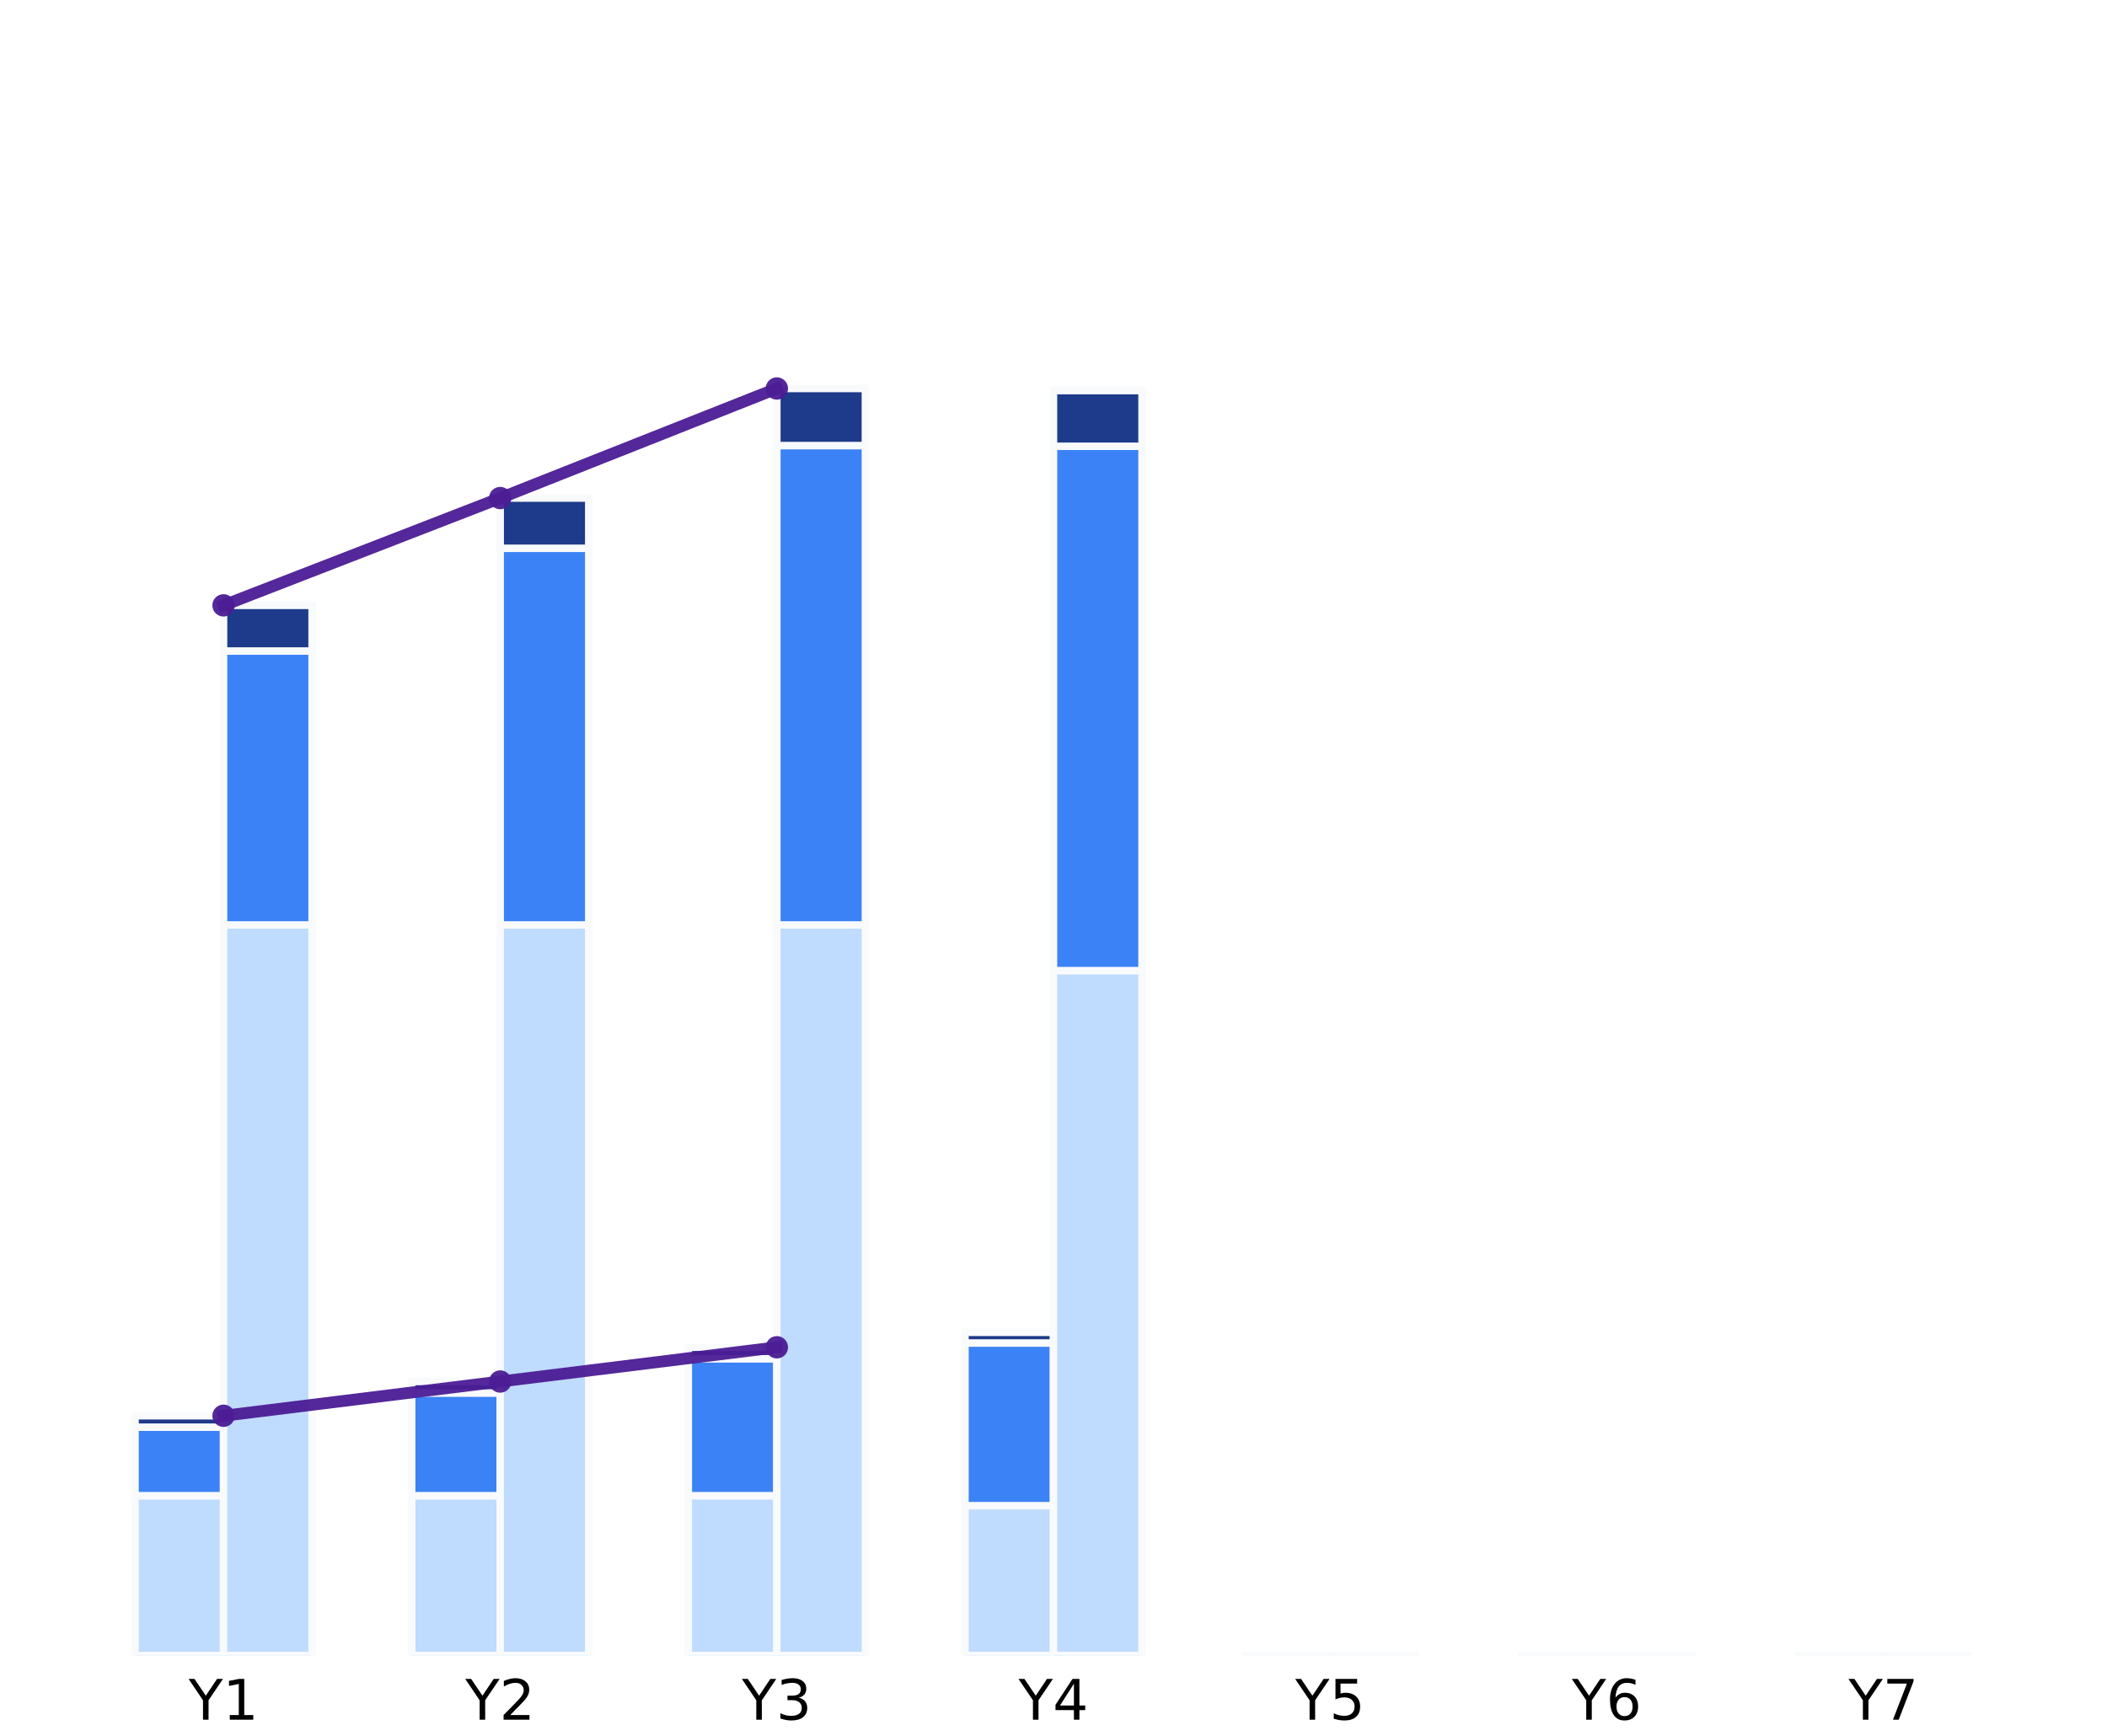
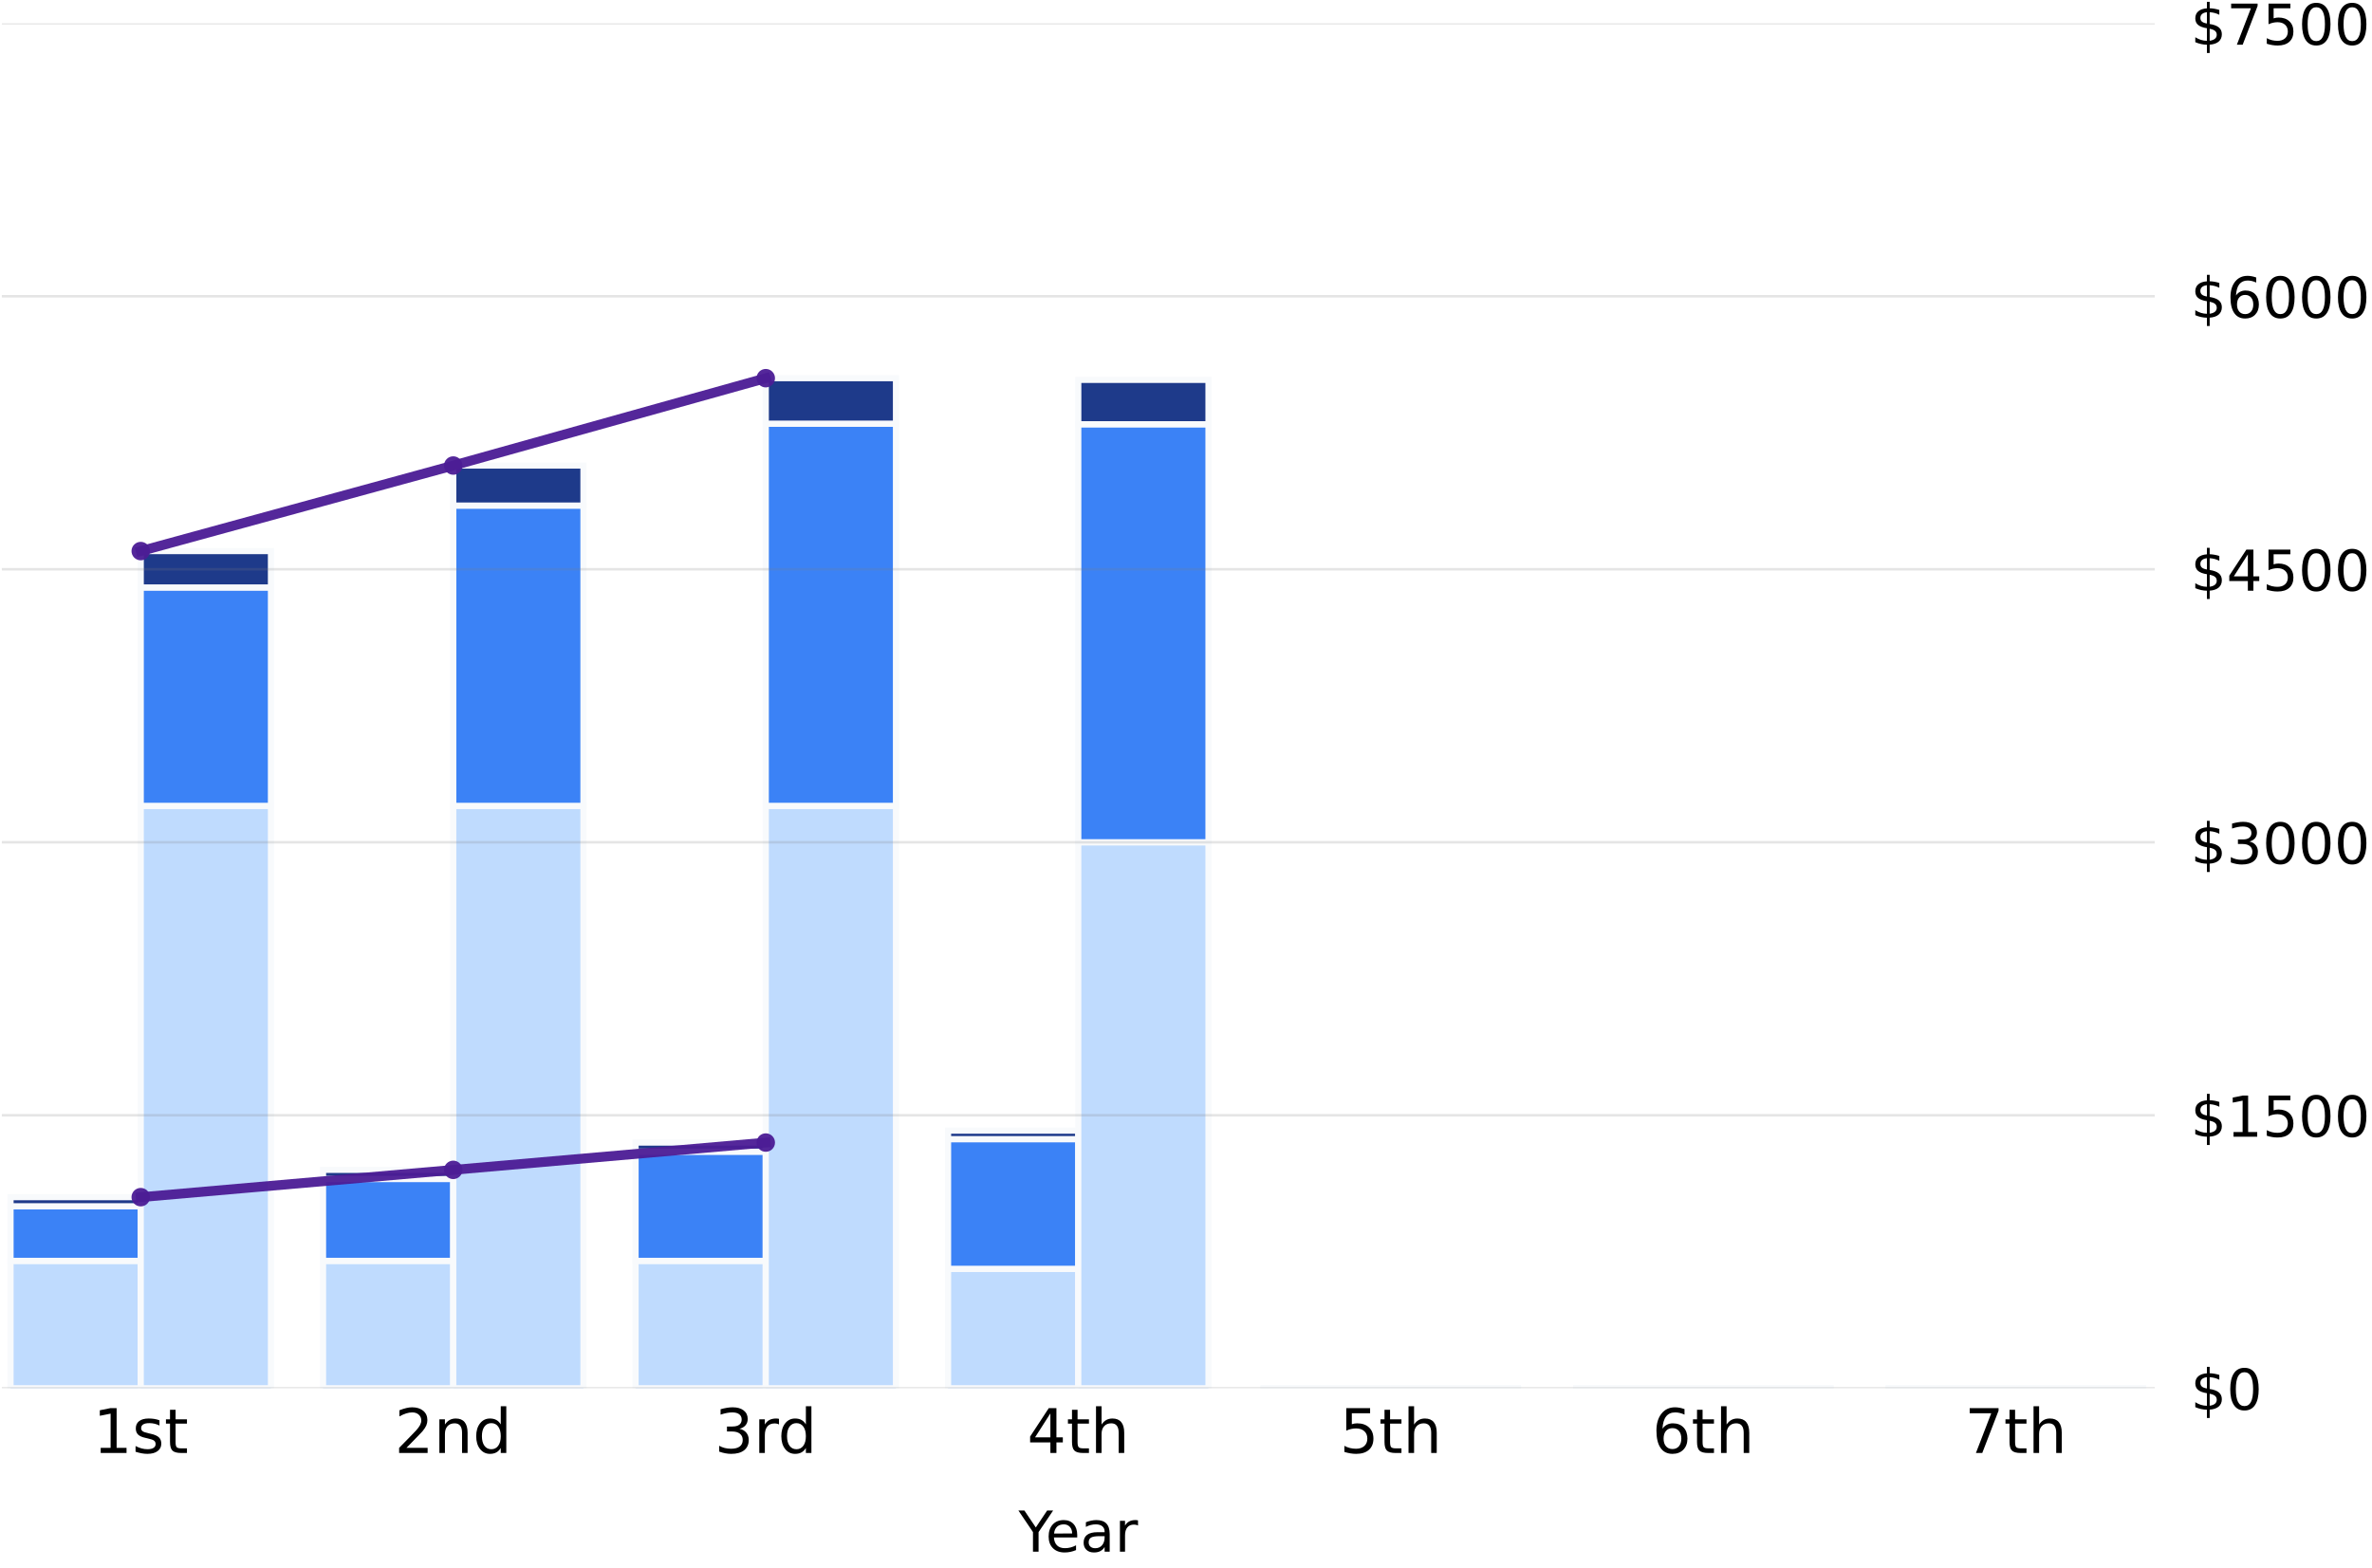
- <svg xmlns="http://www.w3.org/2000/svg" xmlns:xlink="http://www.w3.org/1999/xlink" width="339.12pt" height="279.332pt" viewBox="0 0 339.12 279.332" version="1.1">
+ <svg xmlns="http://www.w3.org/2000/svg" xmlns:xlink="http://www.w3.org/1999/xlink" width="462.33pt" height="305.512pt" viewBox="0 0 462.33 305.512" version="1.1">
  <defs>
    <style type="text/css">*{stroke-linejoin: round; stroke-linecap: butt}</style>
  </defs>
  <g id="figure_1">
    <g id="patch_1">
-       <path d="M 0 279.332  L 339.12 279.332  L 339.12 0  L 0 0  L 0 279.332  z " style="fill: none; opacity: 0" />
+       <path d="M 0 305.512  L 462.33 305.512  L 462.33 0  L 0 0  L 0 305.512  z " style="fill: none; opacity: 0" />
    </g>
    <g id="axes_1">
      <g id="patch_2">
-         <path d="M 0.36 266.472  L 338.76 266.472  L 338.76 0.36  L 0.36 0.36  L 0.36 266.472  z " style="fill: none" />
+         <path d="M 0.36 270.651  L 419.976 270.651  L 419.976 4.539  L 0.36 4.539  L 0.36 270.651  z " style="fill: none" />
      </g>
      <g id="patch_3">
-         <path d="M 21.733 266.472  L 35.981 266.472  L 35.981 240.75  L 21.733 240.75  z " clip-path="url(#ped8a9d45ea)" style="fill: #bfdbfe; stroke: #f8fafc; stroke-width: 1.2; stroke-linejoin: miter" />
+         <path d="M 2.052 270.651  L 27.432 270.651  L 27.432 245.814  L 2.052 245.814  z " clip-path="url(#p41ddb672c9)" style="fill: #bfdbfe; stroke: #f8fafc; stroke-width: 1.2; stroke-linejoin: miter" />
      </g>
      <g id="patch_4">
-         <path d="M 66.259 266.472  L 80.507 266.472  L 80.507 240.75  L 66.259 240.75  z " clip-path="url(#ped8a9d45ea)" style="fill: #bfdbfe; stroke: #f8fafc; stroke-width: 1.2; stroke-linejoin: miter" />
+         <path d="M 62.964 270.651  L 88.344 270.651  L 88.344 245.814  L 62.964 245.814  z " clip-path="url(#p41ddb672c9)" style="fill: #bfdbfe; stroke: #f8fafc; stroke-width: 1.2; stroke-linejoin: miter" />
      </g>
      <g id="patch_5">
-         <path d="M 110.785 266.472  L 125.034 266.472  L 125.034 240.75  L 110.785 240.75  z " clip-path="url(#ped8a9d45ea)" style="fill: #bfdbfe; stroke: #f8fafc; stroke-width: 1.2; stroke-linejoin: miter" />
+         <path d="M 123.876 270.651  L 149.256 270.651  L 149.256 245.814  L 123.876 245.814  z " clip-path="url(#p41ddb672c9)" style="fill: #bfdbfe; stroke: #f8fafc; stroke-width: 1.2; stroke-linejoin: miter" />
      </g>
      <g id="patch_6">
-         <path d="M 155.312 266.472  L 169.56 266.472  L 169.56 242.358  L 155.312 242.358  z " clip-path="url(#ped8a9d45ea)" style="fill: #bfdbfe; stroke: #f8fafc; stroke-width: 1.2; stroke-linejoin: miter" />
+         <path d="M 184.788 270.651  L 210.168 270.651  L 210.168 247.366  L 184.788 247.366  z " clip-path="url(#p41ddb672c9)" style="fill: #bfdbfe; stroke: #f8fafc; stroke-width: 1.2; stroke-linejoin: miter" />
      </g>
      <g id="patch_7">
-         <path d="M 199.838 266.472  L 214.086 266.472  L 214.086 266.472  L 199.838 266.472  z " clip-path="url(#ped8a9d45ea)" style="fill: #bfdbfe; stroke: #f8fafc; stroke-width: 1.2; stroke-linejoin: miter" />
+         <path d="M 245.7 270.651  L 271.08 270.651  L 271.08 270.651  L 245.7 270.651  z " clip-path="url(#p41ddb672c9)" style="fill: #bfdbfe; stroke: #f8fafc; stroke-width: 1.2; stroke-linejoin: miter" />
      </g>
      <g id="patch_8">
-         <path d="M 244.364 266.472  L 258.613 266.472  L 258.613 266.472  L 244.364 266.472  z " clip-path="url(#ped8a9d45ea)" style="fill: #bfdbfe; stroke: #f8fafc; stroke-width: 1.2; stroke-linejoin: miter" />
+         <path d="M 306.612 270.651  L 331.992 270.651  L 331.992 270.651  L 306.612 270.651  z " clip-path="url(#p41ddb672c9)" style="fill: #bfdbfe; stroke: #f8fafc; stroke-width: 1.2; stroke-linejoin: miter" />
      </g>
      <g id="patch_9">
-         <path d="M 288.891 266.472  L 303.139 266.472  L 303.139 266.472  L 288.891 266.472  z " clip-path="url(#ped8a9d45ea)" style="fill: #bfdbfe; stroke: #f8fafc; stroke-width: 1.2; stroke-linejoin: miter" />
+         <path d="M 367.524 270.651  L 392.904 270.651  L 392.904 270.651  L 367.524 270.651  z " clip-path="url(#p41ddb672c9)" style="fill: #bfdbfe; stroke: #f8fafc; stroke-width: 1.2; stroke-linejoin: miter" />
      </g>
      <g id="patch_10">
-         <path d="M 21.733 240.75  L 35.981 240.75  L 35.981 229.726  L 21.733 229.726  z " clip-path="url(#ped8a9d45ea)" style="fill: #3b82f6; stroke: #f8fafc; stroke-width: 1.2; stroke-linejoin: miter" />
+         <path d="M 2.052 245.814  L 27.432 245.814  L 27.432 235.17  L 2.052 235.17  z " clip-path="url(#p41ddb672c9)" style="fill: #3b82f6; stroke: #f8fafc; stroke-width: 1.2; stroke-linejoin: miter" />
      </g>
      <g id="patch_11">
-         <path d="M 66.259 240.75  L 80.507 240.75  L 80.507 224.215  L 66.259 224.215  z " clip-path="url(#ped8a9d45ea)" style="fill: #3b82f6; stroke: #f8fafc; stroke-width: 1.2; stroke-linejoin: miter" />
+         <path d="M 62.964 245.814  L 88.344 245.814  L 88.344 229.847  L 62.964 229.847  z " clip-path="url(#p41ddb672c9)" style="fill: #3b82f6; stroke: #f8fafc; stroke-width: 1.2; stroke-linejoin: miter" />
      </g>
      <g id="patch_12">
-         <path d="M 110.785 240.75  L 125.034 240.75  L 125.034 218.703  L 110.785 218.703  z " clip-path="url(#ped8a9d45ea)" style="fill: #3b82f6; stroke: #f8fafc; stroke-width: 1.2; stroke-linejoin: miter" />
+         <path d="M 123.876 245.814  L 149.256 245.814  L 149.256 224.525  L 123.876 224.525  z " clip-path="url(#p41ddb672c9)" style="fill: #3b82f6; stroke: #f8fafc; stroke-width: 1.2; stroke-linejoin: miter" />
      </g>
      <g id="patch_13">
-         <path d="M 155.312 242.358  L 169.56 242.358  L 169.56 216.176  L 155.312 216.176  z " clip-path="url(#ped8a9d45ea)" style="fill: #3b82f6; stroke: #f8fafc; stroke-width: 1.2; stroke-linejoin: miter" />
+         <path d="M 184.788 247.366  L 210.168 247.366  L 210.168 222.086  L 184.788 222.086  z " clip-path="url(#p41ddb672c9)" style="fill: #3b82f6; stroke: #f8fafc; stroke-width: 1.2; stroke-linejoin: miter" />
      </g>
      <g id="patch_14">
-         <path d="M 199.838 266.472  L 214.086 266.472  L 214.086 266.472  L 199.838 266.472  z " clip-path="url(#ped8a9d45ea)" style="fill: #3b82f6; stroke: #f8fafc; stroke-width: 1.2; stroke-linejoin: miter" />
+         <path d="M 245.7 270.651  L 271.08 270.651  L 271.08 270.651  L 245.7 270.651  z " clip-path="url(#p41ddb672c9)" style="fill: #3b82f6; stroke: #f8fafc; stroke-width: 1.2; stroke-linejoin: miter" />
      </g>
      <g id="patch_15">
-         <path d="M 244.364 266.472  L 258.613 266.472  L 258.613 266.472  L 244.364 266.472  z " clip-path="url(#ped8a9d45ea)" style="fill: #3b82f6; stroke: #f8fafc; stroke-width: 1.2; stroke-linejoin: miter" />
+         <path d="M 306.612 270.651  L 331.992 270.651  L 331.992 270.651  L 306.612 270.651  z " clip-path="url(#p41ddb672c9)" style="fill: #3b82f6; stroke: #f8fafc; stroke-width: 1.2; stroke-linejoin: miter" />
      </g>
      <g id="patch_16">
-         <path d="M 288.891 266.472  L 303.139 266.472  L 303.139 266.472  L 288.891 266.472  z " clip-path="url(#ped8a9d45ea)" style="fill: #3b82f6; stroke: #f8fafc; stroke-width: 1.2; stroke-linejoin: miter" />
+         <path d="M 367.524 270.651  L 392.904 270.651  L 392.904 270.651  L 367.524 270.651  z " clip-path="url(#p41ddb672c9)" style="fill: #3b82f6; stroke: #f8fafc; stroke-width: 1.2; stroke-linejoin: miter" />
      </g>
      <g id="patch_17">
-         <path d="M 21.733 229.726  L 35.981 229.726  L 35.981 227.889  L 21.733 227.889  z " clip-path="url(#ped8a9d45ea)" style="fill: #1e3a8a; stroke: #f8fafc; stroke-width: 1.2; stroke-linejoin: miter" />
+         <path d="M 2.052 235.17  L 27.432 235.17  L 27.432 233.395  L 2.052 233.395  z " clip-path="url(#p41ddb672c9)" style="fill: #1e3a8a; stroke: #f8fafc; stroke-width: 1.2; stroke-linejoin: miter" />
      </g>
      <g id="patch_18">
-         <path d="M 66.259 224.215  L 80.507 224.215  L 80.507 222.377  L 66.259 222.377  z " clip-path="url(#ped8a9d45ea)" style="fill: #1e3a8a; stroke: #f8fafc; stroke-width: 1.2; stroke-linejoin: miter" />
+         <path d="M 62.964 229.847  L 88.344 229.847  L 88.344 228.073  L 62.964 228.073  z " clip-path="url(#p41ddb672c9)" style="fill: #1e3a8a; stroke: #f8fafc; stroke-width: 1.2; stroke-linejoin: miter" />
      </g>
      <g id="patch_19">
-         <path d="M 110.785 218.703  L 125.034 218.703  L 125.034 216.865  L 110.785 216.865  z " clip-path="url(#ped8a9d45ea)" style="fill: #1e3a8a; stroke: #f8fafc; stroke-width: 1.2; stroke-linejoin: miter" />
+         <path d="M 123.876 224.525  L 149.256 224.525  L 149.256 222.751  L 123.876 222.751  z " clip-path="url(#p41ddb672c9)" style="fill: #1e3a8a; stroke: #f8fafc; stroke-width: 1.2; stroke-linejoin: miter" />
      </g>
      <g id="patch_20">
-         <path d="M 155.312 216.176  L 169.56 216.176  L 169.56 214.454  L 155.312 214.454  z " clip-path="url(#ped8a9d45ea)" style="fill: #1e3a8a; stroke: #f8fafc; stroke-width: 1.2; stroke-linejoin: miter" />
+         <path d="M 184.788 222.086  L 210.168 222.086  L 210.168 220.423  L 184.788 220.423  z " clip-path="url(#p41ddb672c9)" style="fill: #1e3a8a; stroke: #f8fafc; stroke-width: 1.2; stroke-linejoin: miter" />
      </g>
      <g id="patch_21">
-         <path d="M 199.838 266.472  L 214.086 266.472  L 214.086 266.472  L 199.838 266.472  z " clip-path="url(#ped8a9d45ea)" style="fill: #1e3a8a; stroke: #f8fafc; stroke-width: 1.2; stroke-linejoin: miter" />
+         <path d="M 245.7 270.651  L 271.08 270.651  L 271.08 270.651  L 245.7 270.651  z " clip-path="url(#p41ddb672c9)" style="fill: #1e3a8a; stroke: #f8fafc; stroke-width: 1.2; stroke-linejoin: miter" />
      </g>
      <g id="patch_22">
-         <path d="M 244.364 266.472  L 258.613 266.472  L 258.613 266.472  L 244.364 266.472  z " clip-path="url(#ped8a9d45ea)" style="fill: #1e3a8a; stroke: #f8fafc; stroke-width: 1.2; stroke-linejoin: miter" />
+         <path d="M 306.612 270.651  L 331.992 270.651  L 331.992 270.651  L 306.612 270.651  z " clip-path="url(#p41ddb672c9)" style="fill: #1e3a8a; stroke: #f8fafc; stroke-width: 1.2; stroke-linejoin: miter" />
      </g>
      <g id="patch_23">
-         <path d="M 288.891 266.472  L 303.139 266.472  L 303.139 266.472  L 288.891 266.472  z " clip-path="url(#ped8a9d45ea)" style="fill: #1e3a8a; stroke: #f8fafc; stroke-width: 1.2; stroke-linejoin: miter" />
+         <path d="M 367.524 270.651  L 392.904 270.651  L 392.904 270.651  L 367.524 270.651  z " clip-path="url(#p41ddb672c9)" style="fill: #1e3a8a; stroke: #f8fafc; stroke-width: 1.2; stroke-linejoin: miter" />
      </g>
      <g id="patch_24">
-         <path d="M 35.981 266.472  L 50.229 266.472  L 50.229 148.886  L 35.981 148.886  z " clip-path="url(#ped8a9d45ea)" style="fill: #bfdbfe; stroke: #f8fafc; stroke-width: 1.2; stroke-linejoin: miter" />
+         <path d="M 27.432 270.651  L 52.812 270.651  L 52.812 157.11  L 27.432 157.11  z " clip-path="url(#p41ddb672c9)" style="fill: #bfdbfe; stroke: #f8fafc; stroke-width: 1.2; stroke-linejoin: miter" />
      </g>
      <g id="patch_25">
-         <path d="M 80.507 266.472  L 94.756 266.472  L 94.756 148.886  L 80.507 148.886  z " clip-path="url(#ped8a9d45ea)" style="fill: #bfdbfe; stroke: #f8fafc; stroke-width: 1.2; stroke-linejoin: miter" />
+         <path d="M 88.344 270.651  L 113.724 270.651  L 113.724 157.11  L 88.344 157.11  z " clip-path="url(#p41ddb672c9)" style="fill: #bfdbfe; stroke: #f8fafc; stroke-width: 1.2; stroke-linejoin: miter" />
      </g>
      <g id="patch_26">
-         <path d="M 125.034 266.472  L 139.282 266.472  L 139.282 148.886  L 125.034 148.886  z " clip-path="url(#ped8a9d45ea)" style="fill: #bfdbfe; stroke: #f8fafc; stroke-width: 1.2; stroke-linejoin: miter" />
+         <path d="M 149.256 270.651  L 174.636 270.651  L 174.636 157.11  L 149.256 157.11  z " clip-path="url(#p41ddb672c9)" style="fill: #bfdbfe; stroke: #f8fafc; stroke-width: 1.2; stroke-linejoin: miter" />
      </g>
      <g id="patch_27">
-         <path d="M 169.56 266.472  L 183.808 266.472  L 183.808 156.235  L 169.56 156.235  z " clip-path="url(#ped8a9d45ea)" style="fill: #bfdbfe; stroke: #f8fafc; stroke-width: 1.2; stroke-linejoin: miter" />
+         <path d="M 210.168 270.651  L 235.548 270.651  L 235.548 164.206  L 210.168 164.206  z " clip-path="url(#p41ddb672c9)" style="fill: #bfdbfe; stroke: #f8fafc; stroke-width: 1.2; stroke-linejoin: miter" />
      </g>
      <g id="patch_28">
-         <path d="M 214.086 266.472  L 228.335 266.472  L 228.335 266.472  L 214.086 266.472  z " clip-path="url(#ped8a9d45ea)" style="fill: #bfdbfe; stroke: #f8fafc; stroke-width: 1.2; stroke-linejoin: miter" />
+         <path d="M 271.08 270.651  L 296.46 270.651  L 296.46 270.651  L 271.08 270.651  z " clip-path="url(#p41ddb672c9)" style="fill: #bfdbfe; stroke: #f8fafc; stroke-width: 1.2; stroke-linejoin: miter" />
      </g>
      <g id="patch_29">
-         <path d="M 258.613 266.472  L 272.861 266.472  L 272.861 266.472  L 258.613 266.472  z " clip-path="url(#ped8a9d45ea)" style="fill: #bfdbfe; stroke: #f8fafc; stroke-width: 1.2; stroke-linejoin: miter" />
+         <path d="M 331.992 270.651  L 357.372 270.651  L 357.372 270.651  L 331.992 270.651  z " clip-path="url(#p41ddb672c9)" style="fill: #bfdbfe; stroke: #f8fafc; stroke-width: 1.2; stroke-linejoin: miter" />
      </g>
      <g id="patch_30">
-         <path d="M 303.139 266.472  L 317.387 266.472  L 317.387 266.472  L 303.139 266.472  z " clip-path="url(#ped8a9d45ea)" style="fill: #bfdbfe; stroke: #f8fafc; stroke-width: 1.2; stroke-linejoin: miter" />
+         <path d="M 392.904 270.651  L 418.284 270.651  L 418.284 270.651  L 392.904 270.651  z " clip-path="url(#p41ddb672c9)" style="fill: #bfdbfe; stroke: #f8fafc; stroke-width: 1.2; stroke-linejoin: miter" />
      </g>
      <g id="patch_31">
-         <path d="M 35.981 148.886  L 50.229 148.886  L 50.229 104.791  L 35.981 104.791  z " clip-path="url(#ped8a9d45ea)" style="fill: #3b82f6; stroke: #f8fafc; stroke-width: 1.2; stroke-linejoin: miter" />
+         <path d="M 27.432 157.11  L 52.812 157.11  L 52.812 114.532  L 27.432 114.532  z " clip-path="url(#p41ddb672c9)" style="fill: #3b82f6; stroke: #f8fafc; stroke-width: 1.2; stroke-linejoin: miter" />
      </g>
      <g id="patch_32">
-         <path d="M 80.507 148.886  L 94.756 148.886  L 94.756 88.256  L 80.507 88.256  z " clip-path="url(#ped8a9d45ea)" style="fill: #3b82f6; stroke: #f8fafc; stroke-width: 1.2; stroke-linejoin: miter" />
+         <path d="M 88.344 157.11  L 113.724 157.11  L 113.724 98.565  L 88.344 98.565  z " clip-path="url(#p41ddb672c9)" style="fill: #3b82f6; stroke: #f8fafc; stroke-width: 1.2; stroke-linejoin: miter" />
      </g>
      <g id="patch_33">
-         <path d="M 125.034 148.886  L 139.282 148.886  L 139.282 71.72  L 125.034 71.72  z " clip-path="url(#ped8a9d45ea)" style="fill: #3b82f6; stroke: #f8fafc; stroke-width: 1.2; stroke-linejoin: miter" />
+         <path d="M 149.256 157.11  L 174.636 157.11  L 174.636 82.599  L 149.256 82.599  z " clip-path="url(#p41ddb672c9)" style="fill: #3b82f6; stroke: #f8fafc; stroke-width: 1.2; stroke-linejoin: miter" />
      </g>
      <g id="patch_34">
-         <path d="M 169.56 156.235  L 183.808 156.235  L 183.808 71.835  L 169.56 71.835  z " clip-path="url(#ped8a9d45ea)" style="fill: #3b82f6; stroke: #f8fafc; stroke-width: 1.2; stroke-linejoin: miter" />
+         <path d="M 210.168 164.206  L 235.548 164.206  L 235.548 82.71  L 210.168 82.71  z " clip-path="url(#p41ddb672c9)" style="fill: #3b82f6; stroke: #f8fafc; stroke-width: 1.2; stroke-linejoin: miter" />
      </g>
      <g id="patch_35">
-         <path d="M 214.086 266.472  L 228.335 266.472  L 228.335 266.472  L 214.086 266.472  z " clip-path="url(#ped8a9d45ea)" style="fill: #3b82f6; stroke: #f8fafc; stroke-width: 1.2; stroke-linejoin: miter" />
+         <path d="M 271.08 270.651  L 296.46 270.651  L 296.46 270.651  L 271.08 270.651  z " clip-path="url(#p41ddb672c9)" style="fill: #3b82f6; stroke: #f8fafc; stroke-width: 1.2; stroke-linejoin: miter" />
      </g>
      <g id="patch_36">
-         <path d="M 258.613 266.472  L 272.861 266.472  L 272.861 266.472  L 258.613 266.472  z " clip-path="url(#ped8a9d45ea)" style="fill: #3b82f6; stroke: #f8fafc; stroke-width: 1.2; stroke-linejoin: miter" />
+         <path d="M 331.992 270.651  L 357.372 270.651  L 357.372 270.651  L 331.992 270.651  z " clip-path="url(#p41ddb672c9)" style="fill: #3b82f6; stroke: #f8fafc; stroke-width: 1.2; stroke-linejoin: miter" />
      </g>
      <g id="patch_37">
-         <path d="M 303.139 266.472  L 317.387 266.472  L 317.387 266.472  L 303.139 266.472  z " clip-path="url(#ped8a9d45ea)" style="fill: #3b82f6; stroke: #f8fafc; stroke-width: 1.2; stroke-linejoin: miter" />
+         <path d="M 392.904 270.651  L 418.284 270.651  L 418.284 270.651  L 392.904 270.651  z " clip-path="url(#p41ddb672c9)" style="fill: #3b82f6; stroke: #f8fafc; stroke-width: 1.2; stroke-linejoin: miter" />
      </g>
      <g id="patch_38">
-         <path d="M 35.981 104.791  L 50.229 104.791  L 50.229 97.442  L 35.981 97.442  z " clip-path="url(#ped8a9d45ea)" style="fill: #1e3a8a; stroke: #f8fafc; stroke-width: 1.2; stroke-linejoin: miter" />
+         <path d="M 27.432 114.532  L 52.812 114.532  L 52.812 107.436  L 27.432 107.436  z " clip-path="url(#p41ddb672c9)" style="fill: #1e3a8a; stroke: #f8fafc; stroke-width: 1.2; stroke-linejoin: miter" />
      </g>
      <g id="patch_39">
-         <path d="M 80.507 88.256  L 94.756 88.256  L 94.756 80.172  L 80.507 80.172  z " clip-path="url(#ped8a9d45ea)" style="fill: #1e3a8a; stroke: #f8fafc; stroke-width: 1.2; stroke-linejoin: miter" />
+         <path d="M 88.344 98.565  L 113.724 98.565  L 113.724 90.759  L 88.344 90.759  z " clip-path="url(#p41ddb672c9)" style="fill: #1e3a8a; stroke: #f8fafc; stroke-width: 1.2; stroke-linejoin: miter" />
      </g>
      <g id="patch_40">
-         <path d="M 125.034 71.72  L 139.282 71.72  L 139.282 62.534  L 125.034 62.534  z " clip-path="url(#ped8a9d45ea)" style="fill: #1e3a8a; stroke: #f8fafc; stroke-width: 1.2; stroke-linejoin: miter" />
+         <path d="M 149.256 82.599  L 174.636 82.599  L 174.636 73.728  L 149.256 73.728  z " clip-path="url(#p41ddb672c9)" style="fill: #1e3a8a; stroke: #f8fafc; stroke-width: 1.2; stroke-linejoin: miter" />
      </g>
      <g id="patch_41">
-         <path d="M 169.56 71.835  L 183.808 71.835  L 183.808 62.878  L 169.56 62.878  z " clip-path="url(#ped8a9d45ea)" style="fill: #1e3a8a; stroke: #f8fafc; stroke-width: 1.2; stroke-linejoin: miter" />
+         <path d="M 210.168 82.71  L 235.548 82.71  L 235.548 74.061  L 210.168 74.061  z " clip-path="url(#p41ddb672c9)" style="fill: #1e3a8a; stroke: #f8fafc; stroke-width: 1.2; stroke-linejoin: miter" />
      </g>
      <g id="patch_42">
-         <path d="M 214.086 266.472  L 228.335 266.472  L 228.335 266.472  L 214.086 266.472  z " clip-path="url(#ped8a9d45ea)" style="fill: #1e3a8a; stroke: #f8fafc; stroke-width: 1.2; stroke-linejoin: miter" />
+         <path d="M 271.08 270.651  L 296.46 270.651  L 296.46 270.651  L 271.08 270.651  z " clip-path="url(#p41ddb672c9)" style="fill: #1e3a8a; stroke: #f8fafc; stroke-width: 1.2; stroke-linejoin: miter" />
      </g>
      <g id="patch_43">
-         <path d="M 258.613 266.472  L 272.861 266.472  L 272.861 266.472  L 258.613 266.472  z " clip-path="url(#ped8a9d45ea)" style="fill: #1e3a8a; stroke: #f8fafc; stroke-width: 1.2; stroke-linejoin: miter" />
+         <path d="M 331.992 270.651  L 357.372 270.651  L 357.372 270.651  L 331.992 270.651  z " clip-path="url(#p41ddb672c9)" style="fill: #1e3a8a; stroke: #f8fafc; stroke-width: 1.2; stroke-linejoin: miter" />
      </g>
      <g id="patch_44">
-         <path d="M 303.139 266.472  L 317.387 266.472  L 317.387 266.472  L 303.139 266.472  z " clip-path="url(#ped8a9d45ea)" style="fill: #1e3a8a; stroke: #f8fafc; stroke-width: 1.2; stroke-linejoin: miter" />
+         <path d="M 392.904 270.651  L 418.284 270.651  L 418.284 270.651  L 392.904 270.651  z " clip-path="url(#p41ddb672c9)" style="fill: #1e3a8a; stroke: #f8fafc; stroke-width: 1.2; stroke-linejoin: miter" />
      </g>
      <g id="matplotlib.axis_1">
        <g id="xtick_1">
          <g id="line2d_1" />
          <g id="text_1">
-             <g transform="translate(30.36941 276.8099) scale(0.09 -0.09)">
-               <defs>
-                 <path id="DejaVuSans-3c" d="M -13 4666  L 666 4666  L 1959 2747  L 3244 4666  L 3922 4666  L 2272 2222  L 2272 0  L 1638 0  L 1638 2222  L -13 4666  z " transform="scale(0.015625)" />
+             <g transform="translate(18.13669 283.2683) scale(0.12 -0.12)">
+               <defs>
                <path id="DejaVuSans-14" d="M 794 531  L 1825 531  L 1825 4091  L 703 3866  L 703 4441  L 1819 4666  L 2450 4666  L 2450 531  L 3481 531  L 3481 0  L 794 0  L 794 531  z " transform="scale(0.015625)" />
-               </defs>
-               <use xlink:href="#DejaVuSans-3c" />
-               <use xlink:href="#DejaVuSans-14" transform="translate(61.07812 0)" />
+                 <path id="DejaVuSans-56" d="M 2834 3397  L 2834 2853  Q 2591 2978 2328 3040  Q 2066 3103 1784 3103  Q 1356 3103 1142 2972  Q 928 2841 928 2578  Q 928 2378 1081 2264  Q 1234 2150 1697 2047  L 1894 2003  Q 2506 1872 2764 1633  Q 3022 1394 3022 966  Q 3022 478 2636 193  Q 2250 -91 1575 -91  Q 1294 -91 989 -36  Q 684 19 347 128  L 347 722  Q 666 556 975 473  Q 1284 391 1588 391  Q 1994 391 2212 530  Q 2431 669 2431 922  Q 2431 1156 2273 1281  Q 2116 1406 1581 1522  L 1381 1569  Q 847 1681 609 1914  Q 372 2147 372 2553  Q 372 3047 722 3315  Q 1072 3584 1716 3584  Q 2034 3584 2315 3537  Q 2597 3491 2834 3397  z " transform="scale(0.015625)" />
+                 <path id="DejaVuSans-57" d="M 1172 4494  L 1172 3500  L 2356 3500  L 2356 3053  L 1172 3053  L 1172 1153  Q 1172 725 1289 603  Q 1406 481 1766 481  L 2356 481  L 2356 0  L 1766 0  Q 1100 0 847 248  Q 594 497 594 1153  L 594 3053  L 172 3053  L 172 3500  L 594 3500  L 594 4494  L 1172 4494  z " transform="scale(0.015625)" />
+               </defs>
+               <use xlink:href="#DejaVuSans-14" />
+               <use xlink:href="#DejaVuSans-56" transform="translate(63.625 0)" />
+               <use xlink:href="#DejaVuSans-57" transform="translate(115.7188 0)" />
            </g>
          </g>
        </g>
        <g id="xtick_2">
          <g id="line2d_2" />
          <g id="text_2">
-             <g transform="translate(74.89573 276.8099) scale(0.09 -0.09)">
+             <g transform="translate(76.91494 283.2693) scale(0.12 -0.12)">
              <defs>
                <path id="DejaVuSans-15" d="M 1228 531  L 3431 531  L 3431 0  L 469 0  L 469 531  Q 828 903 1448 1529  Q 2069 2156 2228 2338  Q 2531 2678 2651 2914  Q 2772 3150 2772 3378  Q 2772 3750 2511 3984  Q 2250 4219 1831 4219  Q 1534 4219 1204 4116  Q 875 4013 500 3803  L 500 4441  Q 881 4594 1212 4672  Q 1544 4750 1819 4750  Q 2544 4750 2975 4387  Q 3406 4025 3406 3419  Q 3406 3131 3298 2873  Q 3191 2616 2906 2266  Q 2828 2175 2409 1742  Q 1991 1309 1228 531  z " transform="scale(0.015625)" />
-               </defs>
-               <use xlink:href="#DejaVuSans-3c" />
-               <use xlink:href="#DejaVuSans-15" transform="translate(61.07812 0)" />
+                 <path id="DejaVuSans-51" d="M 3513 2113  L 3513 0  L 2938 0  L 2938 2094  Q 2938 2591 2744 2837  Q 2550 3084 2163 3084  Q 1697 3084 1428 2787  Q 1159 2491 1159 1978  L 1159 0  L 581 0  L 581 3500  L 1159 3500  L 1159 2956  Q 1366 3272 1645 3428  Q 1925 3584 2291 3584  Q 2894 3584 3203 3211  Q 3513 2838 3513 2113  z " transform="scale(0.015625)" />
+                 <path id="DejaVuSans-47" d="M 2906 2969  L 2906 4863  L 3481 4863  L 3481 0  L 2906 0  L 2906 525  Q 2725 213 2448 61  Q 2172 -91 1784 -91  Q 1150 -91 751 415  Q 353 922 353 1747  Q 353 2572 751 3078  Q 1150 3584 1784 3584  Q 2172 3584 2448 3432  Q 2725 3281 2906 2969  z M 947 1747  Q 947 1113 1208 752  Q 1469 391 1925 391  Q 2381 391 2643 752  Q 2906 1113 2906 1747  Q 2906 2381 2643 2742  Q 2381 3103 1925 3103  Q 1469 3103 1208 2742  Q 947 2381 947 1747  z " transform="scale(0.015625)" />
+               </defs>
+               <use xlink:href="#DejaVuSans-15" />
+               <use xlink:href="#DejaVuSans-51" transform="translate(63.625 0)" />
+               <use xlink:href="#DejaVuSans-47" transform="translate(127 0)" />
            </g>
          </g>
        </g>
        <g id="xtick_3">
          <g id="line2d_3" />
          <g id="text_3">
-             <g transform="translate(119.422 276.8099) scale(0.09 -0.09)">
+             <g transform="translate(139.2679 283.2693) scale(0.12 -0.12)">
              <defs>
                <path id="DejaVuSans-16" d="M 2597 2516  Q 3050 2419 3304 2112  Q 3559 1806 3559 1356  Q 3559 666 3084 287  Q 2609 -91 1734 -91  Q 1441 -91 1130 -33  Q 819 25 488 141  L 488 750  Q 750 597 1062 519  Q 1375 441 1716 441  Q 2309 441 2620 675  Q 2931 909 2931 1356  Q 2931 1769 2642 2001  Q 2353 2234 1838 2234  L 1294 2234  L 1294 2753  L 1863 2753  Q 2328 2753 2575 2939  Q 2822 3125 2822 3475  Q 2822 3834 2567 4026  Q 2313 4219 1838 4219  Q 1578 4219 1281 4162  Q 984 4106 628 3988  L 628 4550  Q 988 4650 1302 4700  Q 1616 4750 1894 4750  Q 2613 4750 3031 4423  Q 3450 4097 3450 3541  Q 3450 3153 3228 2886  Q 3006 2619 2597 2516  z " transform="scale(0.015625)" />
-               </defs>
-               <use xlink:href="#DejaVuSans-3c" />
-               <use xlink:href="#DejaVuSans-16" transform="translate(61.07812 0)" />
+                 <path id="DejaVuSans-55" d="M 2631 2963  Q 2534 3019 2420 3045  Q 2306 3072 2169 3072  Q 1681 3072 1420 2755  Q 1159 2438 1159 1844  L 1159 0  L 581 0  L 581 3500  L 1159 3500  L 1159 2956  Q 1341 3275 1631 3429  Q 1922 3584 2338 3584  Q 2397 3584 2469 3576  Q 2541 3569 2628 3553  L 2631 2963  z " transform="scale(0.015625)" />
+               </defs>
+               <use xlink:href="#DejaVuSans-16" />
+               <use xlink:href="#DejaVuSans-55" transform="translate(63.625 0)" />
+               <use xlink:href="#DejaVuSans-47" transform="translate(102.9844 0)" />
            </g>
          </g>
        </g>
        <g id="xtick_4">
          <g id="line2d_4" />
          <g id="text_4">
-             <g transform="translate(163.9484 276.8099) scale(0.09 -0.09)">
+             <g transform="translate(200.1958 283.2693) scale(0.12 -0.12)">
              <defs>
                <path id="DejaVuSans-17" d="M 2419 4116  L 825 1625  L 2419 1625  L 2419 4116  z M 2253 4666  L 3047 4666  L 3047 1625  L 3713 1625  L 3713 1100  L 3047 1100  L 3047 0  L 2419 0  L 2419 1100  L 313 1100  L 313 1709  L 2253 4666  z " transform="scale(0.015625)" />
-               </defs>
-               <use xlink:href="#DejaVuSans-3c" />
-               <use xlink:href="#DejaVuSans-17" transform="translate(61.07812 0)" />
+                 <path id="DejaVuSans-4b" d="M 3513 2113  L 3513 0  L 2938 0  L 2938 2094  Q 2938 2591 2744 2837  Q 2550 3084 2163 3084  Q 1697 3084 1428 2787  Q 1159 2491 1159 1978  L 1159 0  L 581 0  L 581 4863  L 1159 4863  L 1159 2956  Q 1366 3272 1645 3428  Q 1925 3584 2291 3584  Q 2894 3584 3203 3211  Q 3513 2838 3513 2113  z " transform="scale(0.015625)" />
+               </defs>
+               <use xlink:href="#DejaVuSans-17" />
+               <use xlink:href="#DejaVuSans-57" transform="translate(63.625 0)" />
+               <use xlink:href="#DejaVuSans-4b" transform="translate(102.8281 0)" />
            </g>
          </g>
        </g>
        <g id="xtick_5">
          <g id="line2d_5" />
          <g id="text_5">
-             <g transform="translate(208.4747 276.8099) scale(0.09 -0.09)">
+             <g transform="translate(261.1078 283.2693) scale(0.12 -0.12)">
              <defs>
                <path id="DejaVuSans-18" d="M 691 4666  L 3169 4666  L 3169 4134  L 1269 4134  L 1269 2991  Q 1406 3038 1543 3061  Q 1681 3084 1819 3084  Q 2600 3084 3056 2656  Q 3513 2228 3513 1497  Q 3513 744 3044 326  Q 2575 -91 1722 -91  Q 1428 -91 1123 -41  Q 819 9 494 109  L 494 744  Q 775 591 1075 516  Q 1375 441 1709 441  Q 2250 441 2565 725  Q 2881 1009 2881 1497  Q 2881 1984 2565 2268  Q 2250 2553 1709 2553  Q 1456 2553 1204 2497  Q 953 2441 691 2322  L 691 4666  z " transform="scale(0.015625)" />
              </defs>
-               <use xlink:href="#DejaVuSans-3c" />
-               <use xlink:href="#DejaVuSans-18" transform="translate(61.07812 0)" />
+               <use xlink:href="#DejaVuSans-18" />
+               <use xlink:href="#DejaVuSans-57" transform="translate(63.625 0)" />
+               <use xlink:href="#DejaVuSans-4b" transform="translate(102.8281 0)" />
            </g>
          </g>
        </g>
        <g id="xtick_6">
          <g id="line2d_6" />
          <g id="text_6">
-             <g transform="translate(253.001 276.8099) scale(0.09 -0.09)">
+             <g transform="translate(322.0198 283.2693) scale(0.12 -0.12)">
              <defs>
                <path id="DejaVuSans-19" d="M 2113 2584  Q 1688 2584 1439 2293  Q 1191 2003 1191 1497  Q 1191 994 1439 701  Q 1688 409 2113 409  Q 2538 409 2786 701  Q 3034 994 3034 1497  Q 3034 2003 2786 2293  Q 2538 2584 2113 2584  z M 3366 4563  L 3366 3988  Q 3128 4100 2886 4159  Q 2644 4219 2406 4219  Q 1781 4219 1451 3797  Q 1122 3375 1075 2522  Q 1259 2794 1537 2939  Q 1816 3084 2150 3084  Q 2853 3084 3261 2657  Q 3669 2231 3669 1497  Q 3669 778 3244 343  Q 2819 -91 2113 -91  Q 1303 -91 875 529  Q 447 1150 447 2328  Q 447 3434 972 4092  Q 1497 4750 2381 4750  Q 2619 4750 2861 4703  Q 3103 4656 3366 4563  z " transform="scale(0.015625)" />
              </defs>
-               <use xlink:href="#DejaVuSans-3c" />
-               <use xlink:href="#DejaVuSans-19" transform="translate(61.07812 0)" />
+               <use xlink:href="#DejaVuSans-19" />
+               <use xlink:href="#DejaVuSans-57" transform="translate(63.625 0)" />
+               <use xlink:href="#DejaVuSans-4b" transform="translate(102.8281 0)" />
            </g>
          </g>
        </g>
        <g id="xtick_7">
          <g id="line2d_7" />
          <g id="text_7">
-             <g transform="translate(297.5273 276.8099) scale(0.09 -0.09)">
+             <g transform="translate(382.9318 283.2693) scale(0.12 -0.12)">
              <defs>
                <path id="DejaVuSans-1a" d="M 525 4666  L 3525 4666  L 3525 4397  L 1831 0  L 1172 0  L 2766 4134  L 525 4134  L 525 4666  z " transform="scale(0.015625)" />
              </defs>
-               <use xlink:href="#DejaVuSans-3c" />
-               <use xlink:href="#DejaVuSans-1a" transform="translate(61.07812 0)" />
-             </g>
-           </g>
-         </g>
-       </g>
-       <g id="matplotlib.axis_2" />
-       <g id="line2d_8">
-         <path d="M 35.981 227.889  L 80.507 222.377  L 125.034 216.865  " clip-path="url(#ped8a9d45ea)" style="fill: none; stroke: #4c1d95; stroke-opacity: 0.95; stroke-width: 1.9; stroke-linecap: square" />
+               <use xlink:href="#DejaVuSans-1a" />
+               <use xlink:href="#DejaVuSans-57" transform="translate(63.625 0)" />
+               <use xlink:href="#DejaVuSans-4b" transform="translate(102.8281 0)" />
+             </g>
+           </g>
+         </g>
+         <g id="text_8">
+           <g transform="translate(198.5235 302.5095) scale(0.11 -0.11)">
+             <defs>
+               <path id="DejaVuSans-3c" d="M -13 4666  L 666 4666  L 1959 2747  L 3244 4666  L 3922 4666  L 2272 2222  L 2272 0  L 1638 0  L 1638 2222  L -13 4666  z " transform="scale(0.015625)" />
+               <path id="DejaVuSans-48" d="M 3597 1894  L 3597 1613  L 953 1613  Q 991 1019 1311 708  Q 1631 397 2203 397  Q 2534 397 2845 478  Q 3156 559 3463 722  L 3463 178  Q 3153 47 2828 -22  Q 2503 -91 2169 -91  Q 1331 -91 842 396  Q 353 884 353 1716  Q 353 2575 817 3079  Q 1281 3584 2069 3584  Q 2775 3584 3186 3129  Q 3597 2675 3597 1894  z M 3022 2063  Q 3016 2534 2758 2815  Q 2500 3097 2075 3097  Q 1594 3097 1305 2825  Q 1016 2553 972 2059  L 3022 2063  z " transform="scale(0.015625)" />
+               <path id="DejaVuSans-44" d="M 2194 1759  Q 1497 1759 1228 1600  Q 959 1441 959 1056  Q 959 750 1161 570  Q 1363 391 1709 391  Q 2188 391 2477 730  Q 2766 1069 2766 1631  L 2766 1759  L 2194 1759  z M 3341 1997  L 3341 0  L 2766 0  L 2766 531  Q 2569 213 2275 61  Q 1981 -91 1556 -91  Q 1019 -91 701 211  Q 384 513 384 1019  Q 384 1609 779 1909  Q 1175 2209 1959 2209  L 2766 2209  L 2766 2266  Q 2766 2663 2505 2880  Q 2244 3097 1772 3097  Q 1472 3097 1187 3025  Q 903 2953 641 2809  L 641 3341  Q 956 3463 1253 3523  Q 1550 3584 1831 3584  Q 2591 3584 2966 3190  Q 3341 2797 3341 1997  z " transform="scale(0.015625)" />
+             </defs>
+             <use xlink:href="#DejaVuSans-3c" />
+             <use xlink:href="#DejaVuSans-48" transform="translate(47.79688 0)" />
+             <use xlink:href="#DejaVuSans-44" transform="translate(109.3281 0)" />
+             <use xlink:href="#DejaVuSans-55" transform="translate(170.6094 0)" />
+           </g>
+         </g>
+       </g>
+       <g id="matplotlib.axis_2">
+         <g id="ytick_1">
+           <g id="line2d_8">
+             <path d="M 0.36 270.651  L 419.976 270.651  " clip-path="url(#p41ddb672c9)" style="fill: none; stroke: #808080; stroke-opacity: 0.2; stroke-width: 0.5; stroke-linecap: square" />
+           </g>
+           <g id="text_9">
+             <g transform="translate(426.976 274.8303) scale(0.11 -0.11)">
+               <defs>
+                 <path id="DejaVuSans-7" d="M 2163 -941  L 1850 -941  L 1847 0  Q 1519 6 1191 76  Q 863 147 531 288  L 531 850  Q 850 650 1176 548  Q 1503 447 1850 444  L 1850 1869  Q 1159 1981 845 2250  Q 531 2519 531 2988  Q 531 3497 872 3790  Q 1213 4084 1850 4128  L 1850 4863  L 2163 4863  L 2163 4138  Q 2453 4125 2725 4076  Q 2997 4028 3256 3944  L 3256 3397  Q 2997 3528 2723 3600  Q 2450 3672 2163 3684  L 2163 2350  Q 2872 2241 3206 1959  Q 3541 1678 3541 1191  Q 3541 663 3186 358  Q 2831 53 2163 6  L 2163 -941  z M 1850 2406  L 1850 3688  Q 1488 3647 1297 3481  Q 1106 3316 1106 3041  Q 1106 2772 1282 2622  Q 1459 2472 1850 2406  z M 2163 1806  L 2163 453  Q 2559 506 2761 678  Q 2963 850 2963 1131  Q 2963 1406 2770 1568  Q 2578 1731 2163 1806  z " transform="scale(0.015625)" />
+                 <path id="DejaVuSans-13" d="M 2034 4250  Q 1547 4250 1301 3770  Q 1056 3291 1056 2328  Q 1056 1369 1301 889  Q 1547 409 2034 409  Q 2525 409 2770 889  Q 3016 1369 3016 2328  Q 3016 3291 2770 3770  Q 2525 4250 2034 4250  z M 2034 4750  Q 2819 4750 3233 4129  Q 3647 3509 3647 2328  Q 3647 1150 3233 529  Q 2819 -91 2034 -91  Q 1250 -91 836 529  Q 422 1150 422 2328  Q 422 3509 836 4129  Q 1250 4750 2034 4750  z " transform="scale(0.015625)" />
+               </defs>
+               <use xlink:href="#DejaVuSans-7" />
+               <use xlink:href="#DejaVuSans-13" transform="translate(63.625 0)" />
+             </g>
+           </g>
+         </g>
+         <g id="ytick_2">
+           <g id="line2d_9">
+             <path d="M 0.36 217.429  L 419.976 217.429  " clip-path="url(#p41ddb672c9)" style="fill: none; stroke: #808080; stroke-opacity: 0.2; stroke-width: 0.5; stroke-linecap: square" />
+           </g>
+           <g id="text_10">
+             <g transform="translate(426.976 221.6079) scale(0.11 -0.11)">
+               <use xlink:href="#DejaVuSans-7" />
+               <use xlink:href="#DejaVuSans-14" transform="translate(63.625 0)" />
+               <use xlink:href="#DejaVuSans-18" transform="translate(127.25 0)" />
+               <use xlink:href="#DejaVuSans-13" transform="translate(190.875 0)" />
+               <use xlink:href="#DejaVuSans-13" transform="translate(254.5 0)" />
+             </g>
+           </g>
+         </g>
+         <g id="ytick_3">
+           <g id="line2d_10">
+             <path d="M 0.36 164.206  L 419.976 164.206  " clip-path="url(#p41ddb672c9)" style="fill: none; stroke: #808080; stroke-opacity: 0.2; stroke-width: 0.5; stroke-linecap: square" />
+           </g>
+           <g id="text_11">
+             <g transform="translate(426.976 168.3855) scale(0.11 -0.11)">
+               <use xlink:href="#DejaVuSans-7" />
+               <use xlink:href="#DejaVuSans-16" transform="translate(63.625 0)" />
+               <use xlink:href="#DejaVuSans-13" transform="translate(127.25 0)" />
+               <use xlink:href="#DejaVuSans-13" transform="translate(190.875 0)" />
+               <use xlink:href="#DejaVuSans-13" transform="translate(254.5 0)" />
+             </g>
+           </g>
+         </g>
+         <g id="ytick_4">
+           <g id="line2d_11">
+             <path d="M 0.36 110.984  L 419.976 110.984  " clip-path="url(#p41ddb672c9)" style="fill: none; stroke: #808080; stroke-opacity: 0.2; stroke-width: 0.5; stroke-linecap: square" />
+           </g>
+           <g id="text_12">
+             <g transform="translate(426.976 115.1631) scale(0.11 -0.11)">
+               <use xlink:href="#DejaVuSans-7" />
+               <use xlink:href="#DejaVuSans-17" transform="translate(63.625 0)" />
+               <use xlink:href="#DejaVuSans-18" transform="translate(127.25 0)" />
+               <use xlink:href="#DejaVuSans-13" transform="translate(190.875 0)" />
+               <use xlink:href="#DejaVuSans-13" transform="translate(254.5 0)" />
+             </g>
+           </g>
+         </g>
+         <g id="ytick_5">
+           <g id="line2d_12">
+             <path d="M 0.36 57.762  L 419.976 57.762  " clip-path="url(#p41ddb672c9)" style="fill: none; stroke: #808080; stroke-opacity: 0.2; stroke-width: 0.5; stroke-linecap: square" />
+           </g>
+           <g id="text_13">
+             <g transform="translate(426.976 61.94068) scale(0.11 -0.11)">
+               <use xlink:href="#DejaVuSans-7" />
+               <use xlink:href="#DejaVuSans-19" transform="translate(63.625 0)" />
+               <use xlink:href="#DejaVuSans-13" transform="translate(127.25 0)" />
+               <use xlink:href="#DejaVuSans-13" transform="translate(190.875 0)" />
+               <use xlink:href="#DejaVuSans-13" transform="translate(254.5 0)" />
+             </g>
+           </g>
+         </g>
+         <g id="ytick_6">
+           <g id="line2d_13">
+             <path d="M 0.36 4.539  L 419.976 4.539  " clip-path="url(#p41ddb672c9)" style="fill: none; stroke: #808080; stroke-opacity: 0.2; stroke-width: 0.5; stroke-linecap: square" />
+           </g>
+           <g id="text_14">
+             <g transform="translate(426.976 8.718281) scale(0.11 -0.11)">
+               <use xlink:href="#DejaVuSans-7" />
+               <use xlink:href="#DejaVuSans-1a" transform="translate(63.625 0)" />
+               <use xlink:href="#DejaVuSans-18" transform="translate(127.25 0)" />
+               <use xlink:href="#DejaVuSans-13" transform="translate(190.875 0)" />
+               <use xlink:href="#DejaVuSans-13" transform="translate(254.5 0)" />
+             </g>
+           </g>
+         </g>
+       </g>
+       <g id="line2d_14">
+         <path d="M 27.432 233.395  L 88.344 228.073  L 149.256 222.751  " clip-path="url(#p41ddb672c9)" style="fill: none; stroke: #4c1d95; stroke-opacity: 0.95; stroke-width: 1.9; stroke-linecap: square" />
        <defs>
-           <path id="m1c94e86623" d="M 0 1.8  C 0.477 1.8 0.935 1.61 1.273 1.273  C 1.61 0.935 1.8 0.477 1.8 0  C 1.8 -0.477 1.61 -0.935 1.273 -1.273  C 0.935 -1.61 0.477 -1.8 0 -1.8  C -0.477 -1.8 -0.935 -1.61 -1.273 -1.273  C -1.61 -0.935 -1.8 -0.477 -1.8 0  C -1.8 0.477 -1.61 0.935 -1.273 1.273  C -0.935 1.61 -0.477 1.8 0 1.8  z " />
+           <path id="m4b79bd2be9" d="M 0 1.8  C 0.477 1.8 0.935 1.61 1.273 1.273  C 1.61 0.935 1.8 0.477 1.8 0  C 1.8 -0.477 1.61 -0.935 1.273 -1.273  C 0.935 -1.61 0.477 -1.8 0 -1.8  C -0.477 -1.8 -0.935 -1.61 -1.273 -1.273  C -1.61 -0.935 -1.8 -0.477 -1.8 0  C -1.8 0.477 -1.61 0.935 -1.273 1.273  C -0.935 1.61 -0.477 1.8 0 1.8  z " />
        </defs>
-         <g clip-path="url(#ped8a9d45ea)">
-           <use xlink:href="#m1c94e86623" x="35.981" y="227.889" style="fill: #4c1d95; fill-opacity: 0.95" />
-           <use xlink:href="#m1c94e86623" x="80.507" y="222.377" style="fill: #4c1d95; fill-opacity: 0.95" />
-           <use xlink:href="#m1c94e86623" x="125.034" y="216.865" style="fill: #4c1d95; fill-opacity: 0.95" />
-         </g>
-       </g>
-       <g id="line2d_9">
-         <path d="M 35.981 97.442  L 80.507 80.172  L 125.034 62.534  " clip-path="url(#ped8a9d45ea)" style="fill: none; stroke: #4c1d95; stroke-opacity: 0.95; stroke-width: 1.9; stroke-linecap: square" />
-         <g clip-path="url(#ped8a9d45ea)">
-           <use xlink:href="#m1c94e86623" x="35.981" y="97.442" style="fill: #4c1d95; fill-opacity: 0.95" />
-           <use xlink:href="#m1c94e86623" x="80.507" y="80.172" style="fill: #4c1d95; fill-opacity: 0.95" />
-           <use xlink:href="#m1c94e86623" x="125.034" y="62.534" style="fill: #4c1d95; fill-opacity: 0.95" />
+         <g clip-path="url(#p41ddb672c9)">
+           <use xlink:href="#m4b79bd2be9" x="27.432" y="233.395" style="fill: #4c1d95; fill-opacity: 0.95" />
+           <use xlink:href="#m4b79bd2be9" x="88.344" y="228.073" style="fill: #4c1d95; fill-opacity: 0.95" />
+           <use xlink:href="#m4b79bd2be9" x="149.256" y="222.751" style="fill: #4c1d95; fill-opacity: 0.95" />
+         </g>
+       </g>
+       <g id="line2d_15">
+         <path d="M 27.432 107.436  L 88.344 90.759  L 149.256 73.728  " clip-path="url(#p41ddb672c9)" style="fill: none; stroke: #4c1d95; stroke-opacity: 0.95; stroke-width: 1.9; stroke-linecap: square" />
+         <g clip-path="url(#p41ddb672c9)">
+           <use xlink:href="#m4b79bd2be9" x="27.432" y="107.436" style="fill: #4c1d95; fill-opacity: 0.95" />
+           <use xlink:href="#m4b79bd2be9" x="88.344" y="90.759" style="fill: #4c1d95; fill-opacity: 0.95" />
+           <use xlink:href="#m4b79bd2be9" x="149.256" y="73.728" style="fill: #4c1d95; fill-opacity: 0.95" />
        </g>
      </g>
    </g>
  </g>
  <defs>
-     <clipPath id="ped8a9d45ea">
-       <rect x="0.36" y="0.36" width="338.4" height="266.112" />
+     <clipPath id="p41ddb672c9">
+       <rect x="0.36" y="4.539" width="419.616" height="266.112" />
    </clipPath>
  </defs>
</svg>
